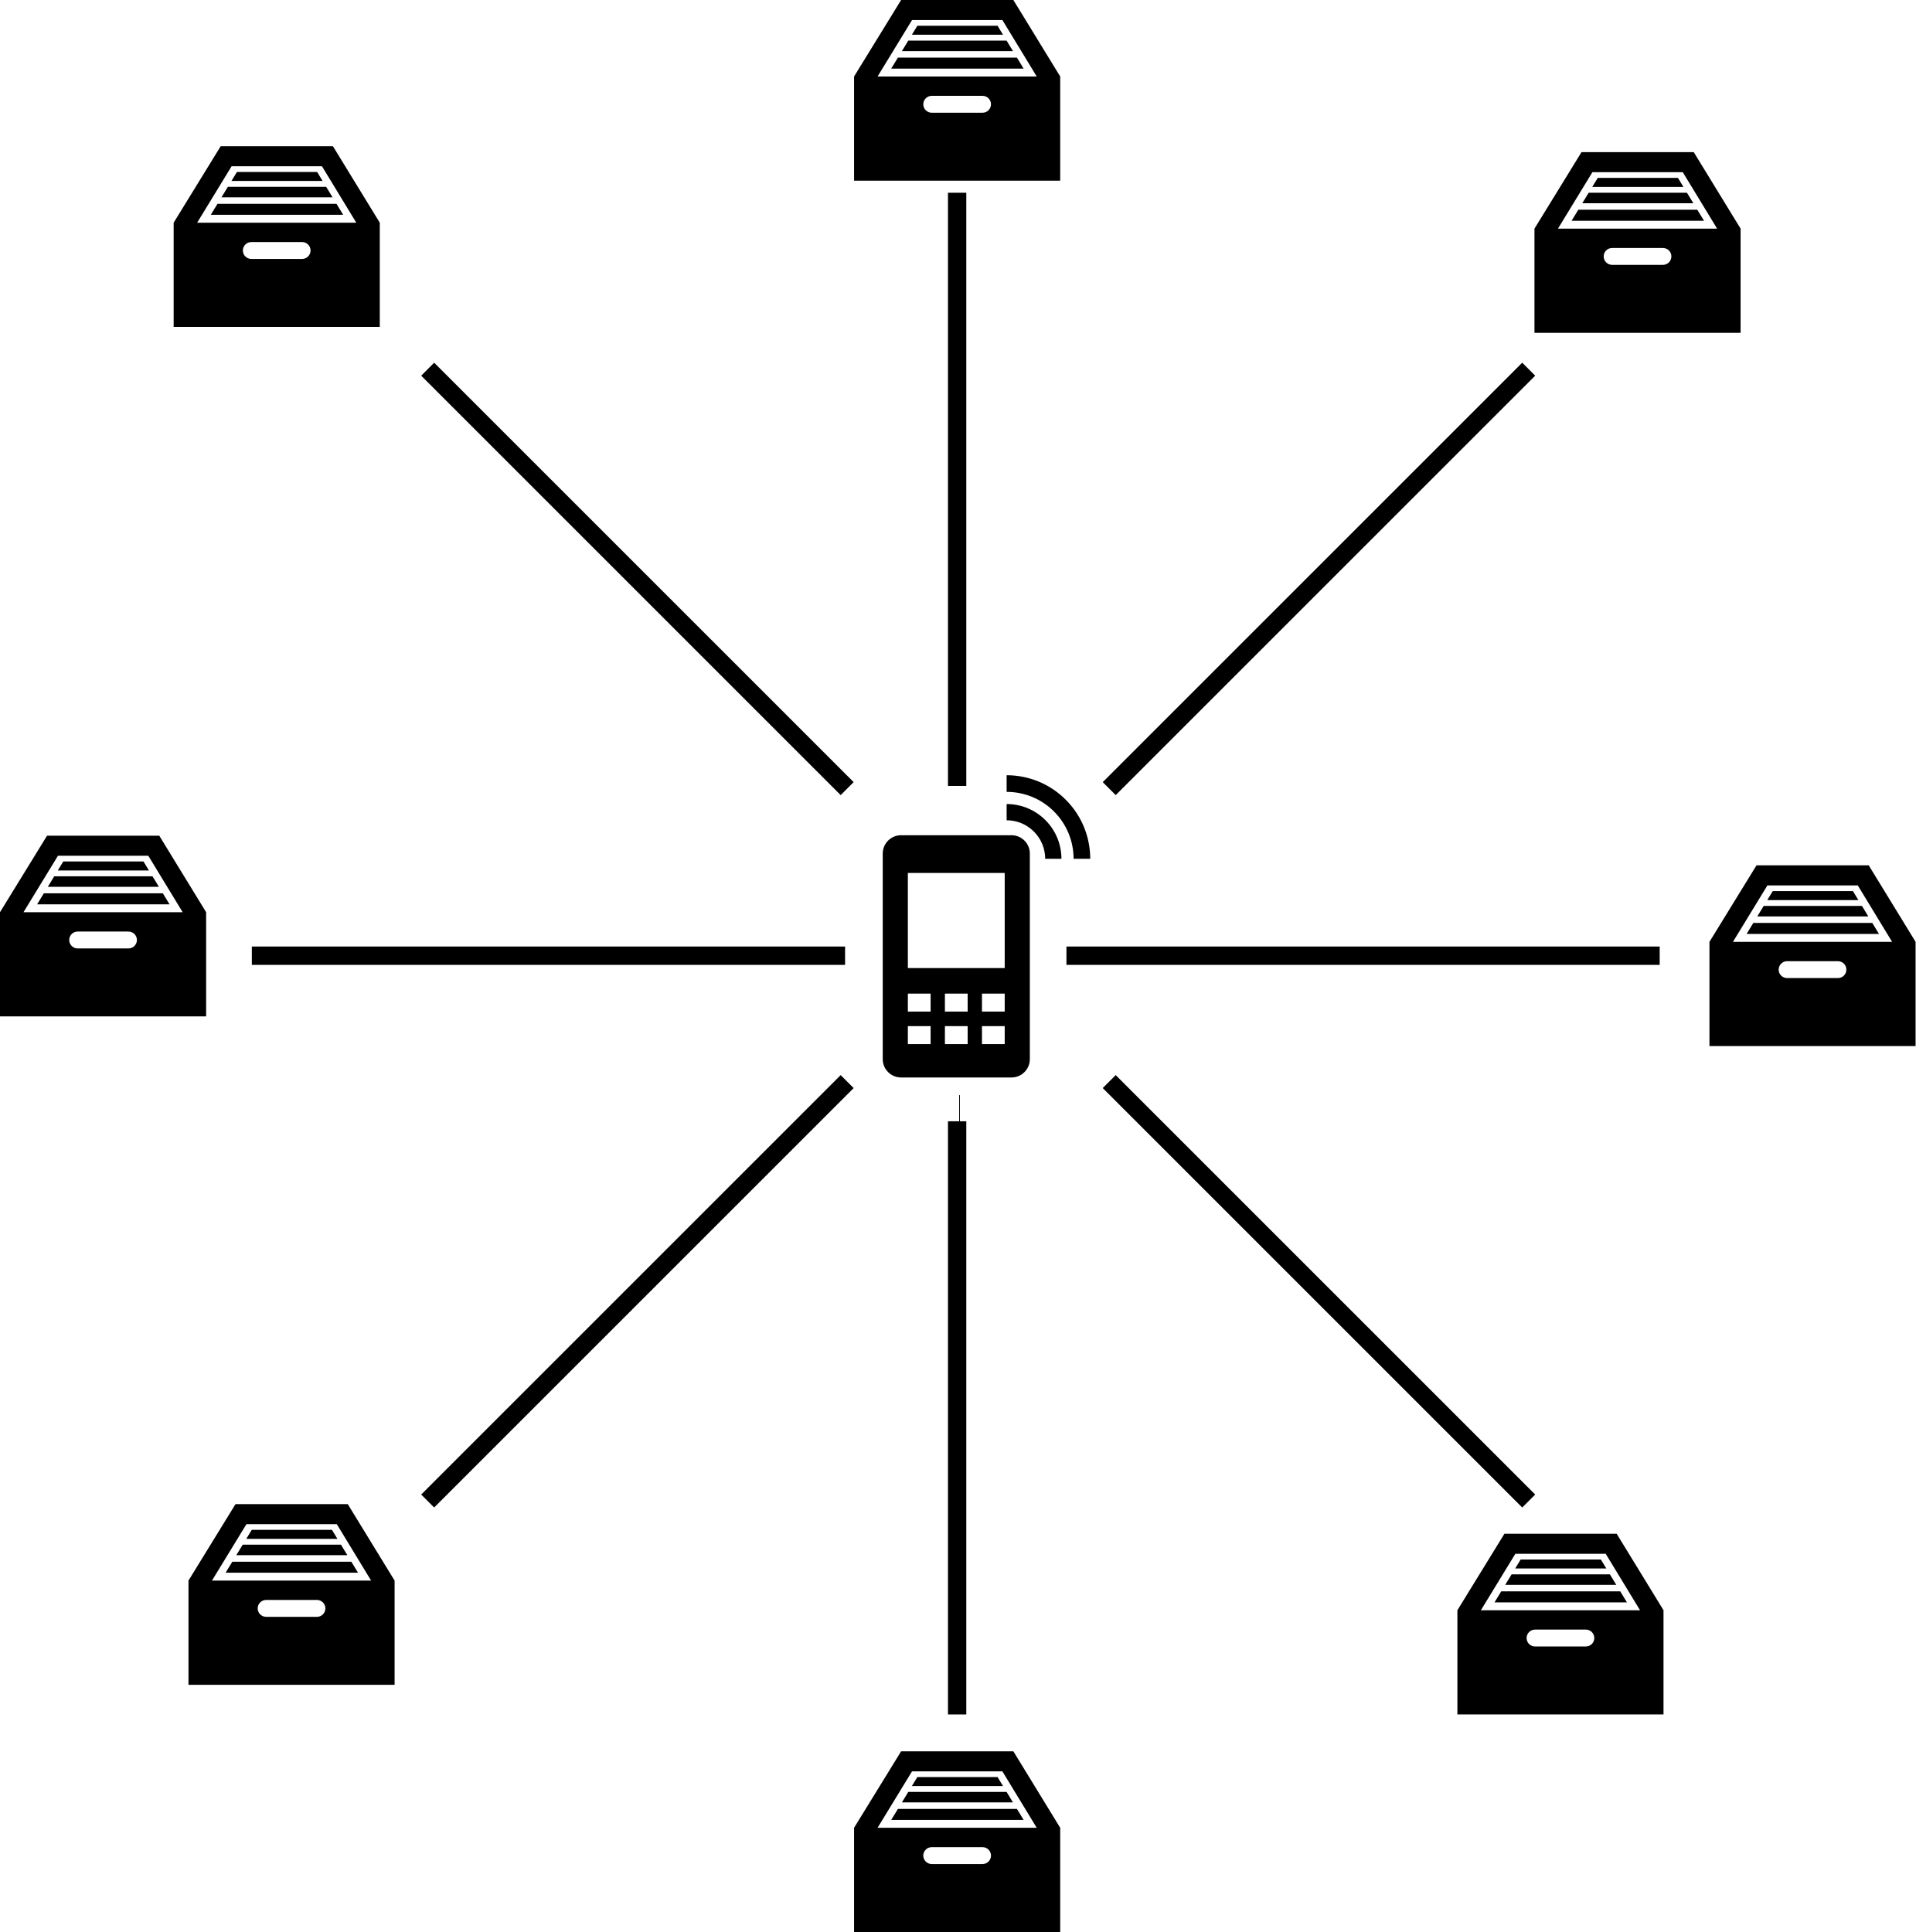
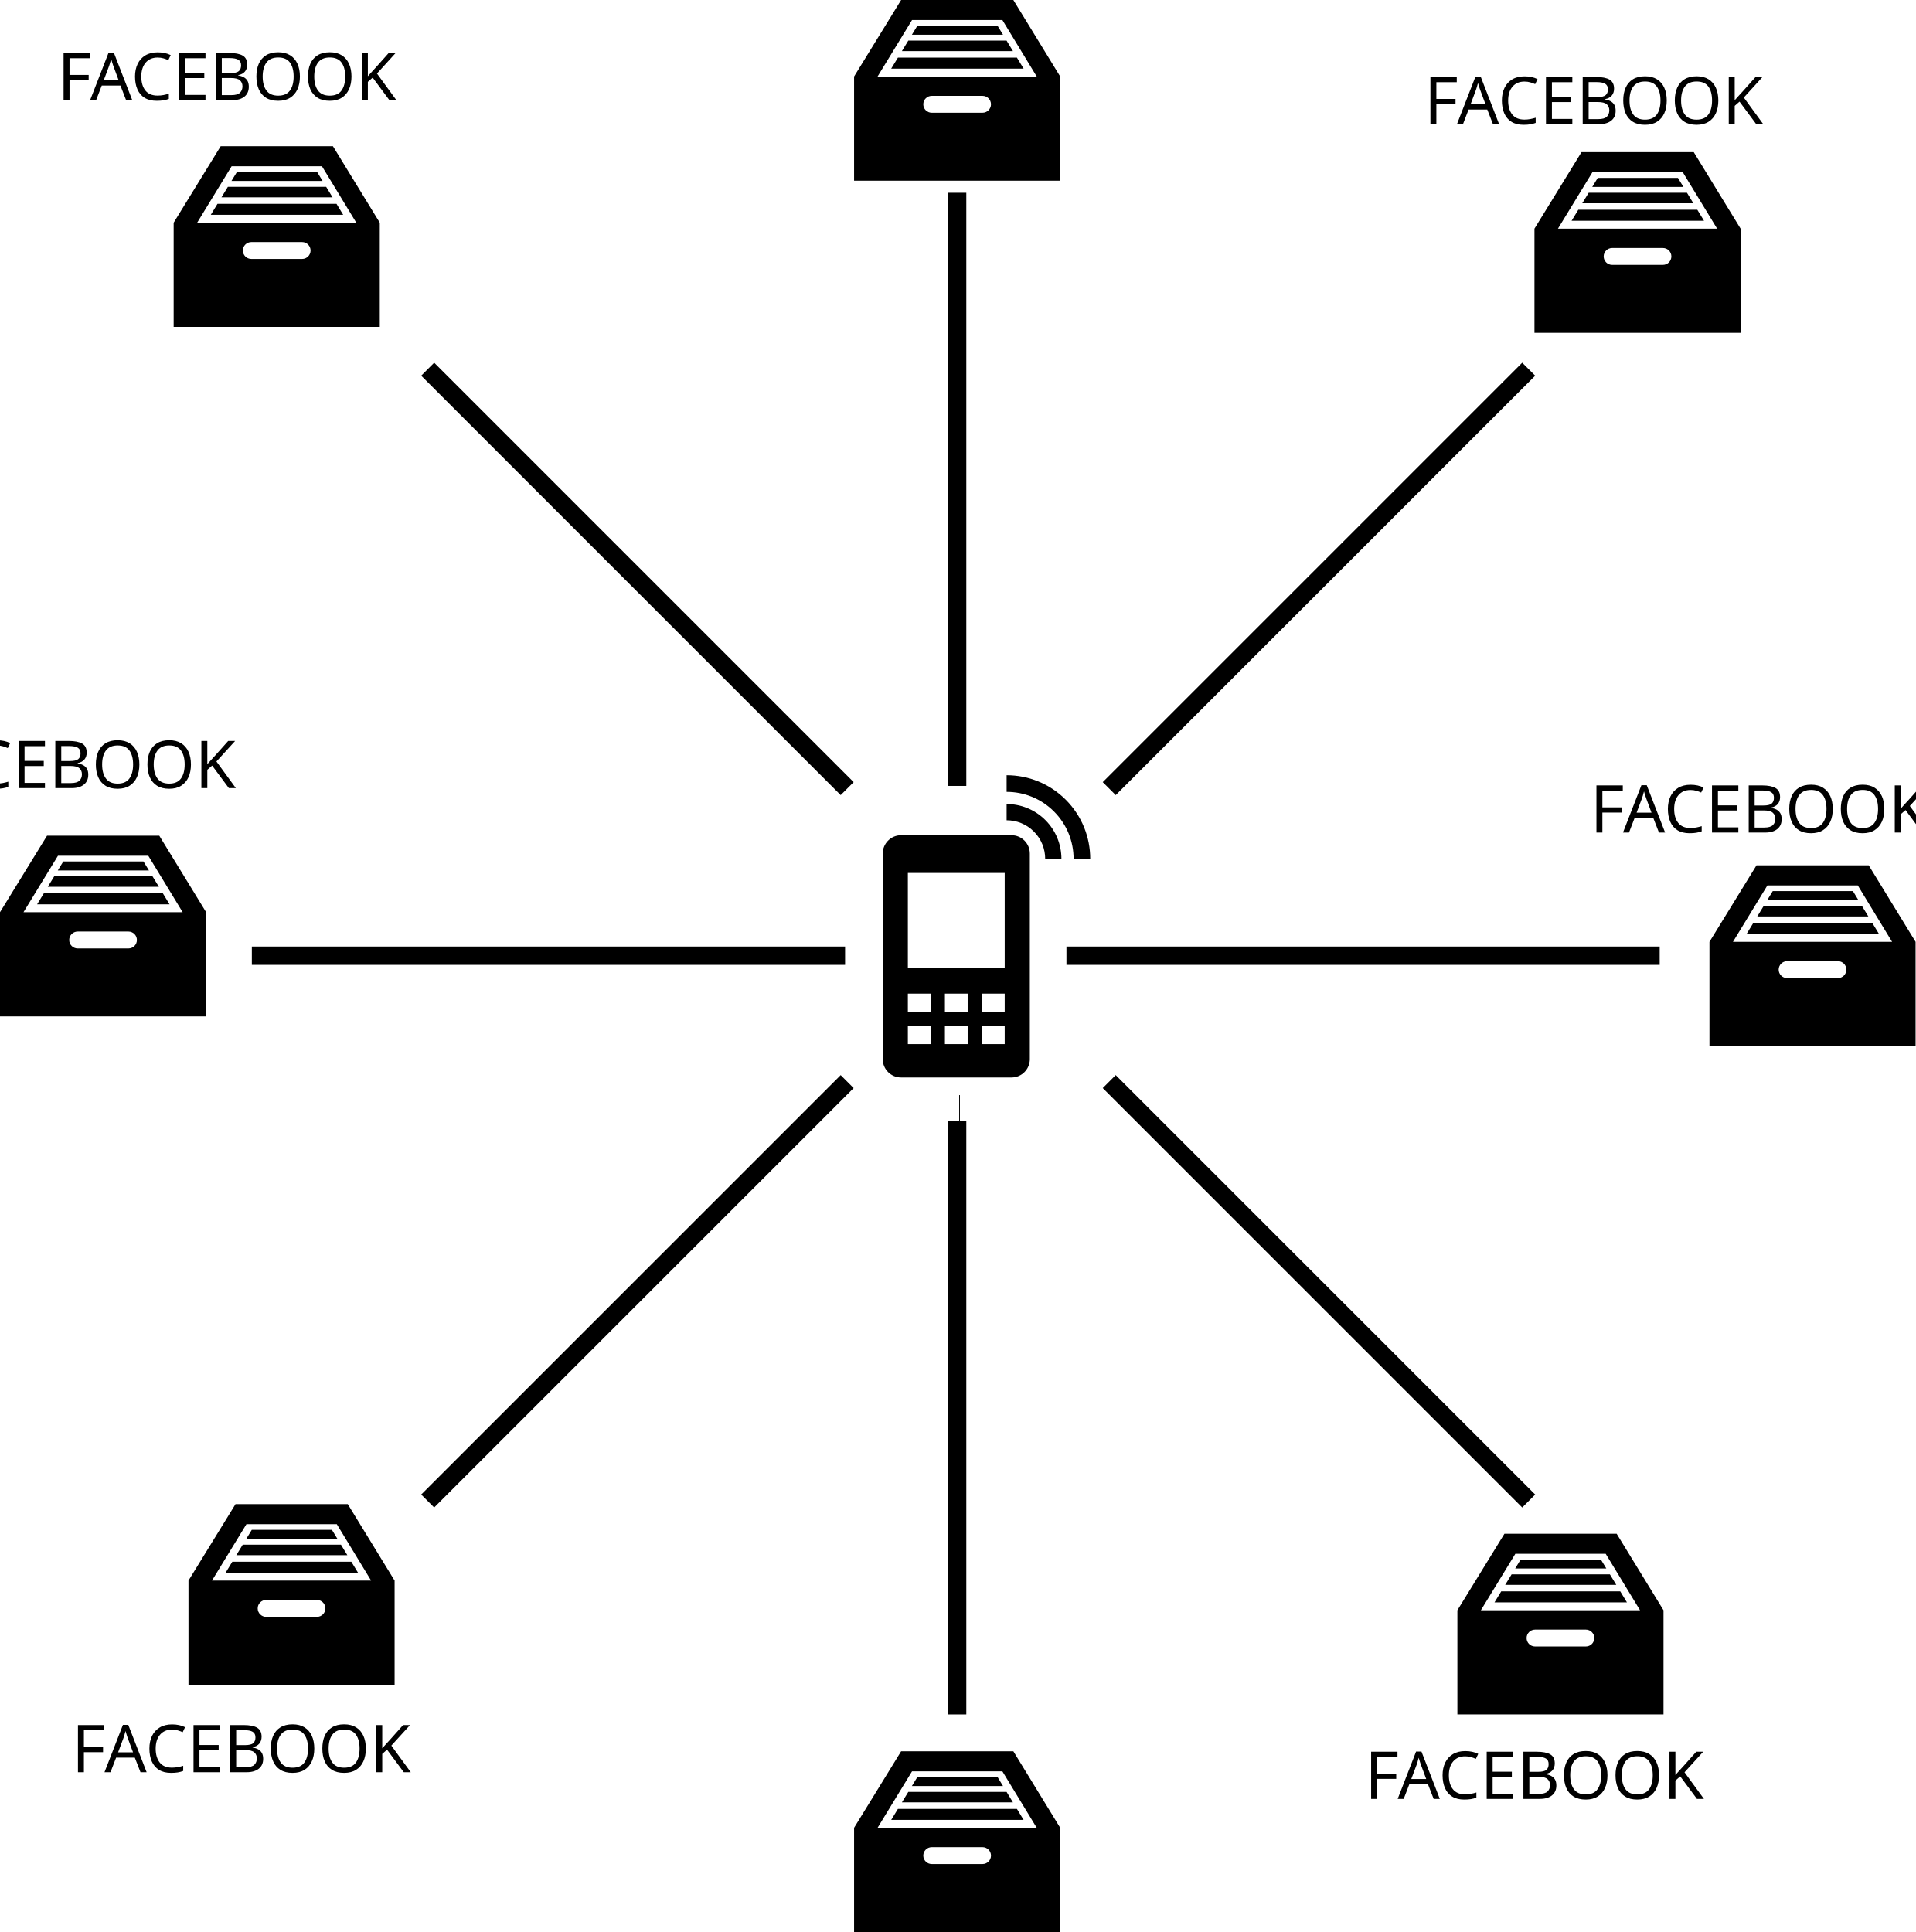
<svg xmlns="http://www.w3.org/2000/svg" width="736.85mm" height="743.255mm" viewBox="0 0 2610.886 2633.581" id="svg2" version="1.1">
  <defs id="defs4" />
  <g id="layer1" transform="translate(1304.97,740.3868)">
    <path d="m -1087.879,398.802 -152.978,0 -64.113,104.262 0,142.046 280.937,0 0,-142.046 -63.846,-104.262 z m -41.991,153.658 -69.264,0 c -6.354,0 -11.505,-5.152 -11.505,-11.507 0,-6.354 5.152,-11.505 11.505,-11.505 l 69.264,0 c 6.354,0 11.506,5.152 11.506,11.505 0,6.356 -5.152,11.507 -11.506,11.507 z m -143.078,-49.396 46.955,-76.92 123.174,0 46.791,76.92 -216.92,0 z m 184.536,-34.617 -151.388,0 8.74,-14.32 133.937,0 8.71,14.32 z m -13.55,-22.276 -124.24,0 7.492,-12.274 109.282,0 7.466,12.274 z m 28.068,46.142 -180.475,0 9.158,-15.001 162.192,0 9.126,15.001 z" id="inbox-6-icon" />
    <path d="m -76.827,398.137 c -13.807,0 -25,11.197 -25,25.01 l 0,280.205 c 0,13.812 11.193,25.01 25,25.01 l 150.49,0 c 13.807,0 25,-11.198 25,-25.01 l 0,-280.224 c 0,-13.802 -11.186,-24.99 -24.98,-24.99 l -150.51,0 z m 40.242,284.739 -30.996,0 0,-24.51 30.996,0 0,24.51 z m 0,-44.311 -30.996,0 0,-24.51 30.996,0 0,24.51 z m 50.502,44.311 -30.996,0 0,-24.51 30.996,0 0,24.51 z m 0,-44.311 -30.996,0 0,-24.51 30.996,0 0,24.51 z m 50.502,44.311 -30.996,0 0,-24.51 30.996,0 0,24.51 z m 0,-44.311 -30.996,0 0,-24.51 30.996,0 0,24.51 z m 0,-59.316 -132,0 0,-129.661 132,0 0,129.661 z m 2.615,-201.479 c 13.445,-0.01 26.9,5.113 37.164,15.369 10.264,10.256 15.4,23.699 15.41,37.147 l 22.121,0 c -0.012,-19.113 -7.312,-38.231 -21.898,-52.805 -14.588,-14.573 -33.691,-21.854 -52.797,-21.842 l 0,22.131 z m 0,-38.726 c 23.354,-0.015 46.691,8.882 64.52,26.696 17.828,17.812 26.75,41.187 26.766,64.547 l 22.674,0 c -0.02,-29.166 -11.16,-58.358 -33.418,-80.597 -22.259,-22.239 -51.388,-33.346 -80.542,-33.328 l 0,22.682 z" id="mobile-phone-6-icon" />
    <path d="m 76.206,1646.886 -152.978,0 -64.113,104.262 0,142.046 280.937,0 0,-142.046 -63.846,-104.262 z m -41.991,153.658 -69.264,0 c -6.354,0 -11.505,-5.152 -11.505,-11.507 0,-6.354 5.152,-11.505 11.505,-11.505 l 69.264,0 c 6.354,0 11.506,5.152 11.506,11.505 0,6.356 -5.152,11.507 -11.506,11.507 z m -143.078,-49.396 46.955,-76.92 123.174,0 46.791,76.92 -216.92,0 z m 184.536,-34.617 -151.388,0 8.74,-14.32 133.937,0 8.71,14.32 z m -13.55,-22.276 -124.24,0 7.493,-12.274 109.282,0 7.466,12.274 z m 28.068,46.142 -180.475,0 9.158,-15.001 162.192,0 9.126,15.001 z" id="inbox-6-icon-8" />
    <path d="m 76.206,-740.387 -152.978,0 -64.113,104.262 0,142.046 280.937,0 0,-142.046 -63.846,-104.262 z m -41.991,153.658 -69.264,0 c -6.354,0 -11.505,-5.152 -11.505,-11.507 0,-6.354 5.152,-11.505 11.505,-11.505 l 69.264,0 c 6.354,0 11.506,5.152 11.506,11.505 0,6.356 -5.152,11.507 -11.506,11.507 z m -143.078,-49.396 46.955,-76.92 123.174,0 46.791,76.92 -216.92,0 z m 184.536,-34.617 -151.388,0 8.74,-14.32 133.937,0 8.71,14.32 z m -13.55,-22.276 -124.24,0 7.493,-12.274 109.282,0 7.466,12.274 z m 28.068,46.142 -180.475,0 9.158,-15.001 162.192,0 9.126,15.001 z" id="inbox-6-icon-3" />
    <path d="m 1242.07,439.208 -152.978,0 -64.113,104.262 0,142.046 280.937,0 0,-142.046 -63.846,-104.262 z m -41.991,153.658 -69.264,0 c -6.354,0 -11.505,-5.152 -11.505,-11.507 0,-6.354 5.152,-11.505 11.505,-11.505 l 69.264,0 c 6.354,0 11.506,5.152 11.506,11.505 0,6.356 -5.152,11.507 -11.506,11.507 z m -143.078,-49.396 46.955,-76.92 123.174,0 46.791,76.92 -216.92,0 z m 184.536,-34.617 -151.388,0 8.74,-14.32 133.937,0 8.71,14.32 z m -13.55,-22.276 -124.24,0 7.493,-12.274 109.282,0 7.466,12.274 z m 28.068,46.142 -180.475,0 9.158,-15.001 162.192,0 9.126,15.001 z" id="inbox-6-icon-6" />
    <path d="m -851.191,-541.081 -152.978,0 -64.113,104.262 0,142.046 280.937,0 0,-142.046 -63.846,-104.262 z m -41.991,153.658 -69.264,0 c -6.354,0 -11.505,-5.152 -11.505,-11.507 0,-6.354 5.152,-11.505 11.505,-11.505 l 69.264,0 c 6.354,0 11.506,5.152 11.506,11.505 0,6.356 -5.152,11.507 -11.506,11.507 z m -143.078,-49.396 46.955,-76.92 123.174,0 46.791,76.92 -216.92,0 z m 184.536,-34.617 -151.388,0 8.74,-14.32 133.937,0 8.71,14.32 z m -13.55,-22.276 -124.24,0 7.493,-12.274 109.282,0 7.466,12.274 z m 28.068,46.142 -180.475,0 9.158,-15.001 162.192,0 9.126,15.001 z" id="inbox-6-icon-0" />
    <path d="m -830.988,1309.919 -152.978,0 -64.113,104.262 0,142.046 280.937,0 0,-142.046 -63.846,-104.262 z m -41.991,153.658 -69.264,0 c -6.354,0 -11.505,-5.152 -11.505,-11.507 0,-6.354 5.152,-11.505 11.505,-11.505 l 69.264,0 c 6.354,0 11.506,5.152 11.506,11.505 0,6.356 -5.152,11.507 -11.506,11.507 z m -143.078,-49.397 46.955,-76.92 123.174,0 46.791,76.92 -216.92,0 z m 184.536,-34.617 -151.388,0 8.74,-14.32 133.937,0 8.71,14.32 z m -13.55,-22.276 -124.24,0 7.493,-12.274 109.282,0 7.466,12.274 z m 28.068,46.142 -180.475,0 9.158,-15.002 162.192,0 9.126,15.002 z" id="inbox-6-icon-2" />
    <path d="m 1003.56,-533 -152.978,0 -64.113,104.262 0,142.046 280.937,0 0,-142.046 -63.846,-104.262 z m -41.991,153.658 -69.264,0 c -6.354,0 -11.505,-5.152 -11.505,-11.507 0,-6.354 5.152,-11.505 11.505,-11.505 l 69.264,0 c 6.354,0 11.506,5.152 11.506,11.505 0,6.356 -5.152,11.507 -11.506,11.507 z m -143.078,-49.396 46.955,-76.92 123.174,0 46.791,76.92 -216.92,0 z m 184.536,-34.617 -151.388,0 8.74,-14.32 133.937,0 8.71,14.32 z m -13.55,-22.276 -124.24,0 7.493,-12.274 109.282,0 7.466,12.274 z m 28.068,46.142 -180.475,0 9.158,-15.001 162.192,0 9.126,15.001 z" id="inbox-6-icon-7" />
    <path d="m 898.504,1350.325 -152.978,0 -64.113,104.262 0,142.046 280.937,0 0,-142.046 -63.846,-104.262 z m -41.991,153.658 -69.264,0 c -6.354,0 -11.505,-5.152 -11.505,-11.507 0,-6.354 5.152,-11.505 11.505,-11.505 l 69.264,0 c 6.354,0 11.506,5.152 11.506,11.505 0,6.356 -5.152,11.507 -11.506,11.507 z m -143.078,-49.397 46.955,-76.92 123.174,0 46.791,76.92 -216.92,0 z m 184.536,-34.617 -151.388,0 8.74,-14.32 133.937,0 8.71,14.32 z m -13.55,-22.276 -124.24,0 7.493,-12.274 109.282,0 7.466,12.274 z m 28.068,46.142 -180.475,0 9.158,-15.002 162.192,0 9.126,15.002 z" id="inbox-6-icon-1" />
    <path style="fill:none;fill-rule:evenodd;stroke:#000000;stroke-width:25;stroke-linecap:butt;stroke-linejoin:miter;stroke-miterlimit:4;stroke-dasharray:none;stroke-opacity:1" d="m 148.571,562.362 808.571,0" id="path4170" />
    <path style="fill:none;fill-rule:evenodd;stroke:#000000;stroke-width:1px;stroke-linecap:butt;stroke-linejoin:miter;stroke-opacity:1" d="m 2.857,752.362 0,425.714" id="path4172" />
    <path style="fill:none;fill-rule:evenodd;stroke:#000000;stroke-width:25;stroke-linecap:butt;stroke-linejoin:miter;stroke-miterlimit:4;stroke-dasharray:none;stroke-opacity:1" d="m -961.714,562.362 808.571,0" id="path4170-8" />
    <path style="fill:none;fill-rule:evenodd;stroke:#000000;stroke-width:25;stroke-linecap:butt;stroke-linejoin:miter;stroke-miterlimit:4;stroke-dasharray:none;stroke-opacity:1" d="m -0.417,-477.638 0,808.571" id="path4170-3" />
    <path style="fill:none;fill-rule:evenodd;stroke:#000000;stroke-width:25;stroke-linecap:butt;stroke-linejoin:miter;stroke-miterlimit:4;stroke-dasharray:none;stroke-opacity:1" d="m -0.417,788.076 0,808.571" id="path4170-3-9" />
    <path style="fill:none;fill-rule:evenodd;stroke:#000000;stroke-width:25;stroke-linecap:butt;stroke-linejoin:miter;stroke-miterlimit:4;stroke-dasharray:none;stroke-opacity:1" d="M 206.878,334.618 778.625,-237.128" id="path4170-8-7" />
    <path style="fill:none;fill-rule:evenodd;stroke:#000000;stroke-width:25;stroke-linecap:butt;stroke-linejoin:miter;stroke-miterlimit:4;stroke-dasharray:none;stroke-opacity:1" d="M 778.625,1305.707 206.878,733.961" id="path4170-8-7-3" />
    <path style="fill:none;fill-rule:evenodd;stroke:#000000;stroke-width:25;stroke-linecap:butt;stroke-linejoin:miter;stroke-miterlimit:4;stroke-dasharray:none;stroke-opacity:1" d="M -150.31,733.961 -722.056,1305.707" id="path4170-8-7-3-5" />
    <path style="fill:none;fill-rule:evenodd;stroke:#000000;stroke-width:25;stroke-linecap:butt;stroke-linejoin:miter;stroke-miterlimit:4;stroke-dasharray:none;stroke-opacity:1" d="m -722.056,-237.128 571.746,571.746" id="path4170-8-7-3-5-0" />
+     <text xml:space="preserve" style="font-style:normal;font-weight:normal;font-size:90px;line-height:125%;font-family:sans-serif;text-align:center;letter-spacing:0px;word-spacing:0px;text-anchor:middle;fill:#000000;fill-opacity:1;stroke:none;stroke-width:1px;stroke-linecap:butt;stroke-linejoin:miter;stroke-opacity:1;" x="-937.375" y="-603.903" id="text4151">
+       <tspan id="tspan4153" x="-937.375" y="-603.903">FACEBOOK</tspan>
+     </text>
+     <text xml:space="preserve" style="font-style:normal;font-weight:normal;font-size:90px;line-height:125%;font-family:sans-serif;text-align:center;letter-spacing:0px;word-spacing:0px;text-anchor:middle;fill:#000000;fill-opacity:1;stroke:none;stroke-width:1px;stroke-linecap:butt;stroke-linejoin:miter;stroke-opacity:1;" x="-1156.176" y="333.911" id="text4151-6">
+       <tspan id="tspan4153-2" x="-1156.176" y="333.911">FACEBOOK</tspan>
+     </text>
+     <text xml:space="preserve" style="font-style:normal;font-weight:normal;font-size:90px;line-height:125%;font-family:sans-serif;text-align:center;letter-spacing:0px;word-spacing:0px;text-anchor:middle;fill:#000000;fill-opacity:1;stroke:none;stroke-width:1px;stroke-linecap:butt;stroke-linejoin:miter;stroke-opacity:1;" x="-917.779" y="1675.393" id="text4151-5">
+       <tspan id="tspan4153-4" x="-917.779" y="1675.393">FACEBOOK</tspan>
+     </text>
+     <text xml:space="preserve" style="font-style:normal;font-weight:normal;font-size:90px;line-height:125%;font-family:sans-serif;text-align:center;letter-spacing:0px;word-spacing:0px;text-anchor:middle;fill:#000000;fill-opacity:1;stroke:none;stroke-width:1px;stroke-linecap:butt;stroke-linejoin:miter;stroke-opacity:1;" x="-4.602" y="-805.542" id="text4151-3">
+       <tspan id="tspan4153-6" x="-4.602" y="-805.542">FACEBOOK</tspan>
+     </text>
+     <text xml:space="preserve" style="font-style:normal;font-weight:normal;font-size:90px;line-height:125%;font-family:sans-serif;text-align:center;letter-spacing:0px;word-spacing:0px;text-anchor:middle;fill:#000000;fill-opacity:1;stroke:none;stroke-width:1px;stroke-linecap:butt;stroke-linejoin:miter;stroke-opacity:1;" x="925.598" y="-571.186" id="text4151-3-8">
+       <tspan id="tspan4153-6-3" x="925.598" y="-571.186">FACEBOOK</tspan>
+     </text>
+     <text xml:space="preserve" style="font-style:normal;font-weight:normal;font-size:90px;line-height:125%;font-family:sans-serif;text-align:center;letter-spacing:0px;word-spacing:0px;text-anchor:middle;fill:#000000;fill-opacity:1;stroke:none;stroke-width:1px;stroke-linecap:butt;stroke-linejoin:miter;stroke-opacity:1;" x="1151.872" y="394.52" id="text4151-3-4">
+       <tspan id="tspan4153-6-5" x="1151.872" y="394.52">FACEBOOK</tspan>
+     </text>
+     <text xml:space="preserve" style="font-style:normal;font-weight:normal;font-size:90px;line-height:125%;font-family:sans-serif;text-align:center;letter-spacing:0px;word-spacing:0px;text-anchor:middle;fill:#000000;fill-opacity:1;stroke:none;stroke-width:1px;stroke-linecap:butt;stroke-linejoin:miter;stroke-opacity:1;" x="844.786" y="1711.759" id="text4151-3-5">
+       <tspan id="tspan4153-6-8" x="844.786" y="1711.759">FACEBOOK</tspan>
+     </text>
+     <text xml:space="preserve" style="font-style:normal;font-weight:normal;font-size:90px;line-height:125%;font-family:sans-serif;text-align:center;letter-spacing:0px;word-spacing:0px;text-anchor:middle;fill:#000000;fill-opacity:1;stroke:none;stroke-width:1px;stroke-linecap:butt;stroke-linejoin:miter;stroke-opacity:1;" x="-7.783" y="2030.967" id="text4151-3-6">
+       <tspan id="tspan4153-6-86" x="-7.783" y="2030.967">FACEBOOK</tspan>
+     </text>
  </g>
</svg>
